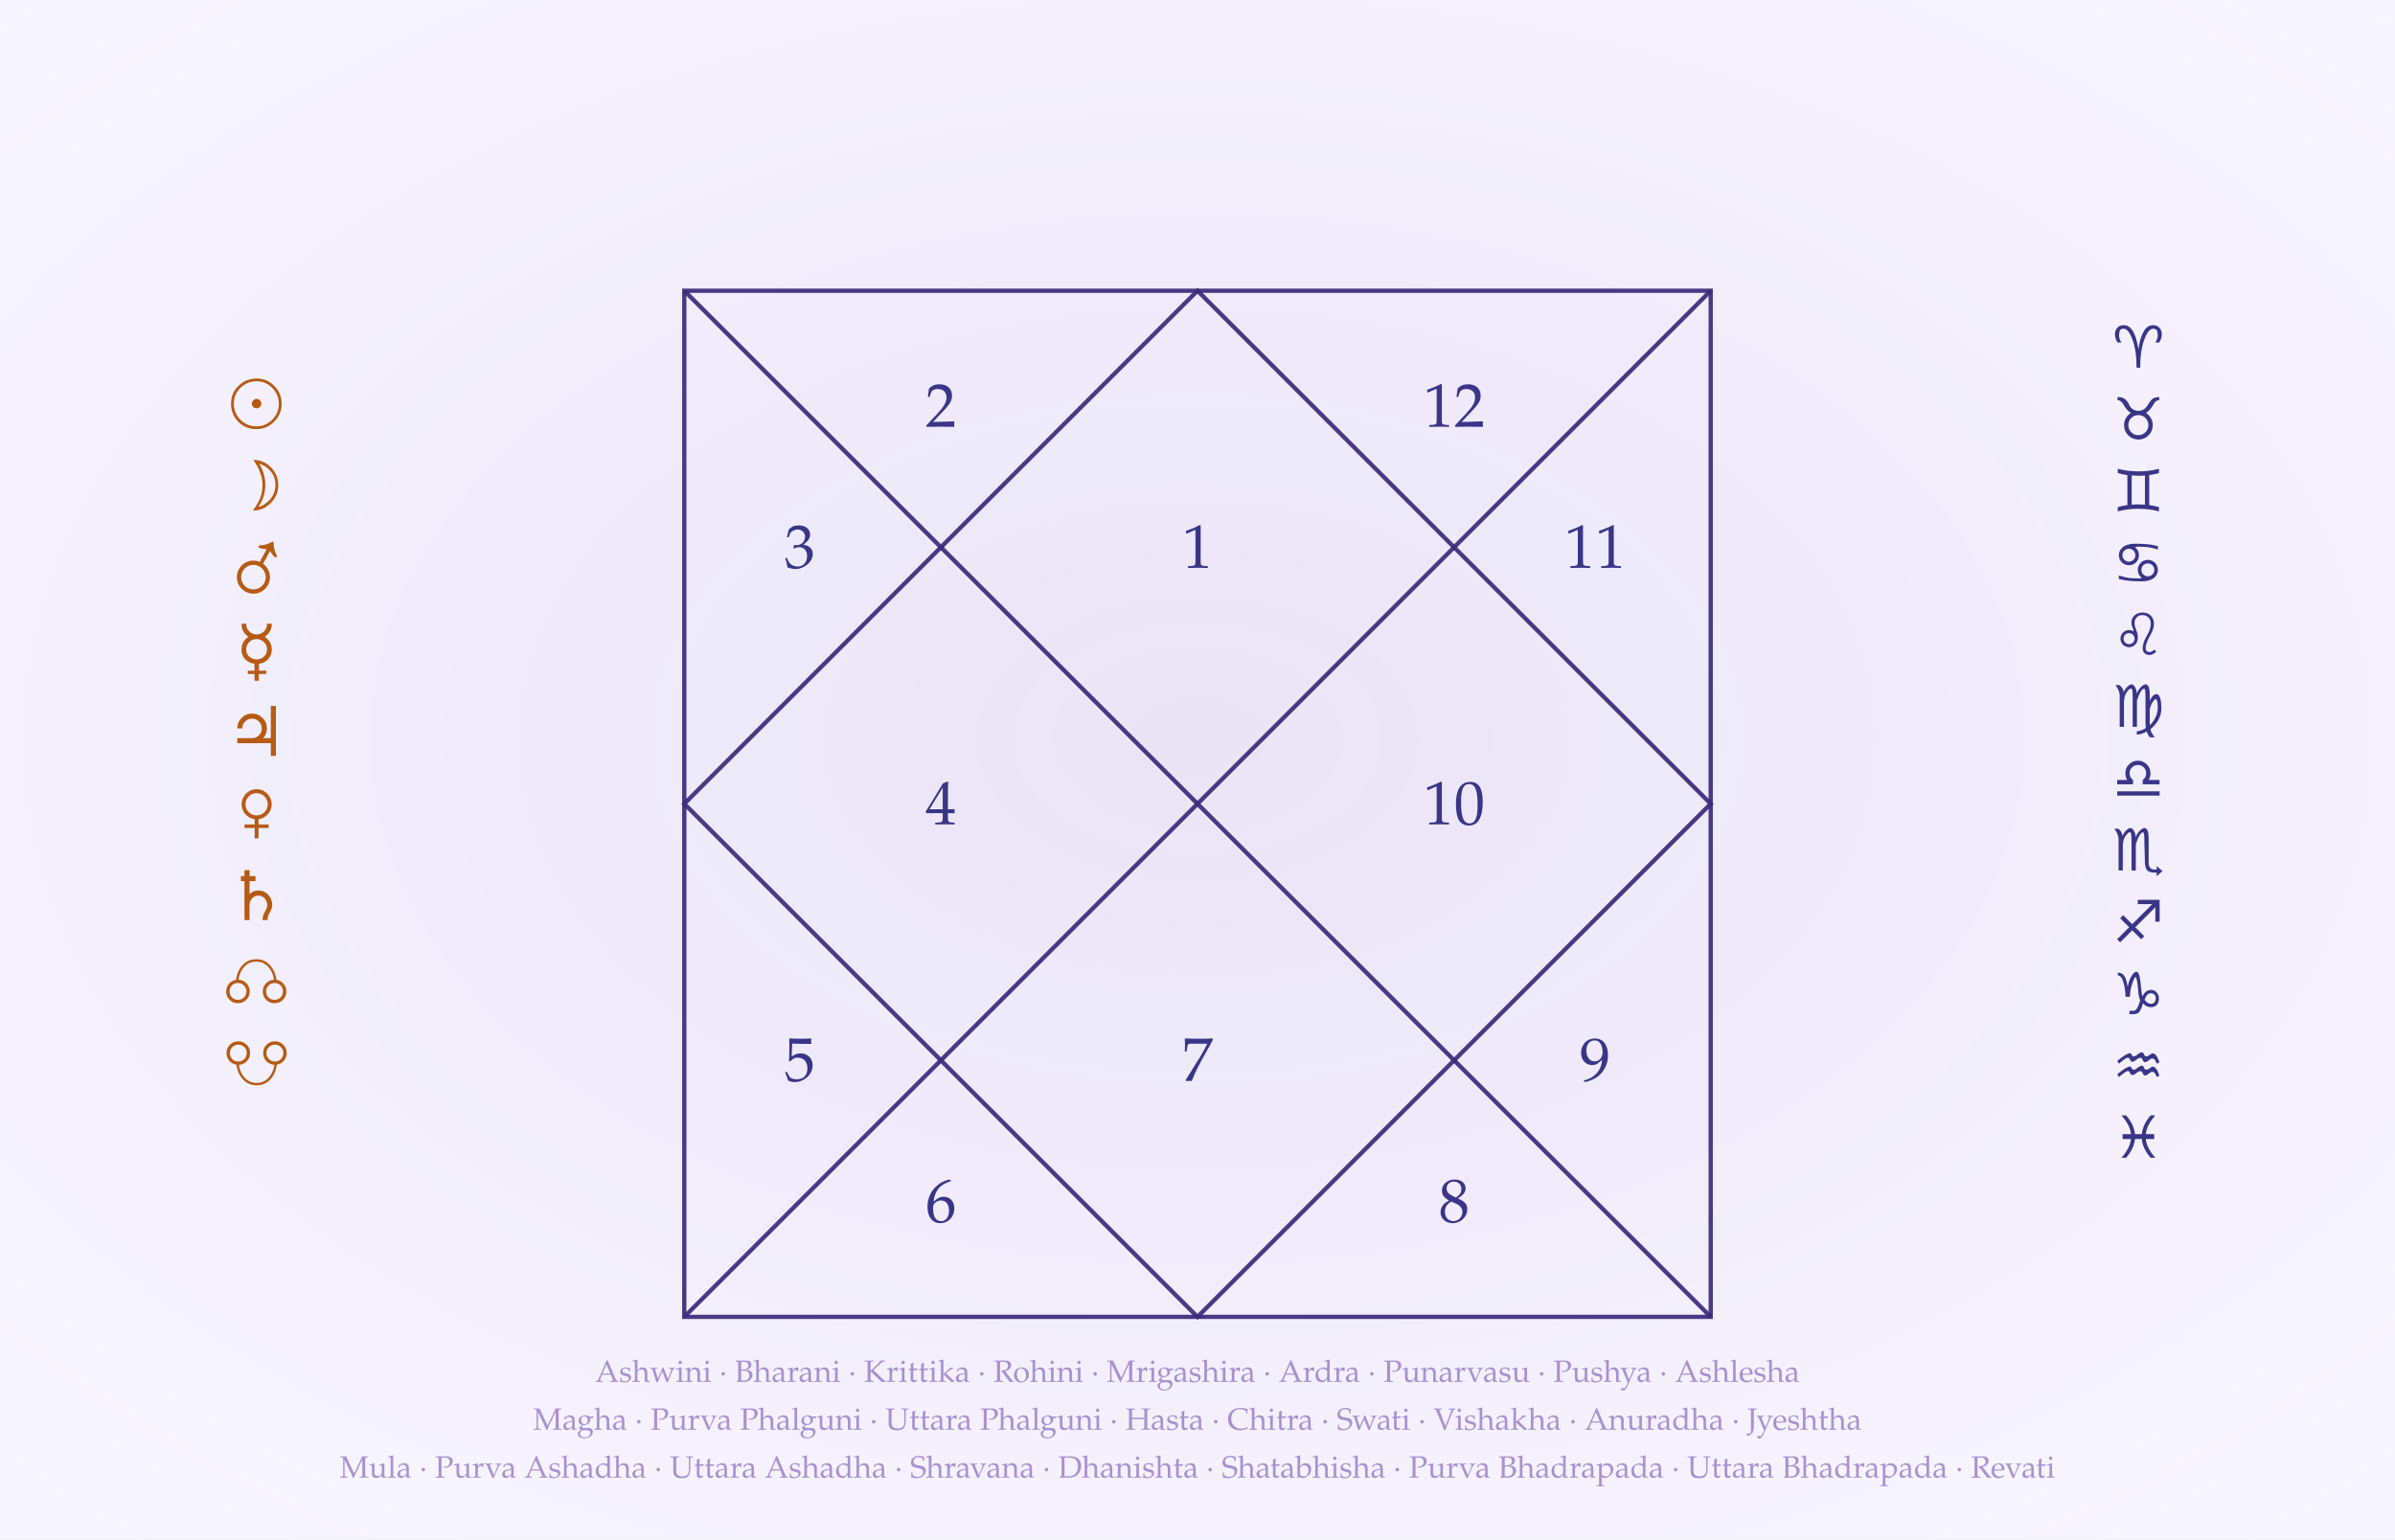
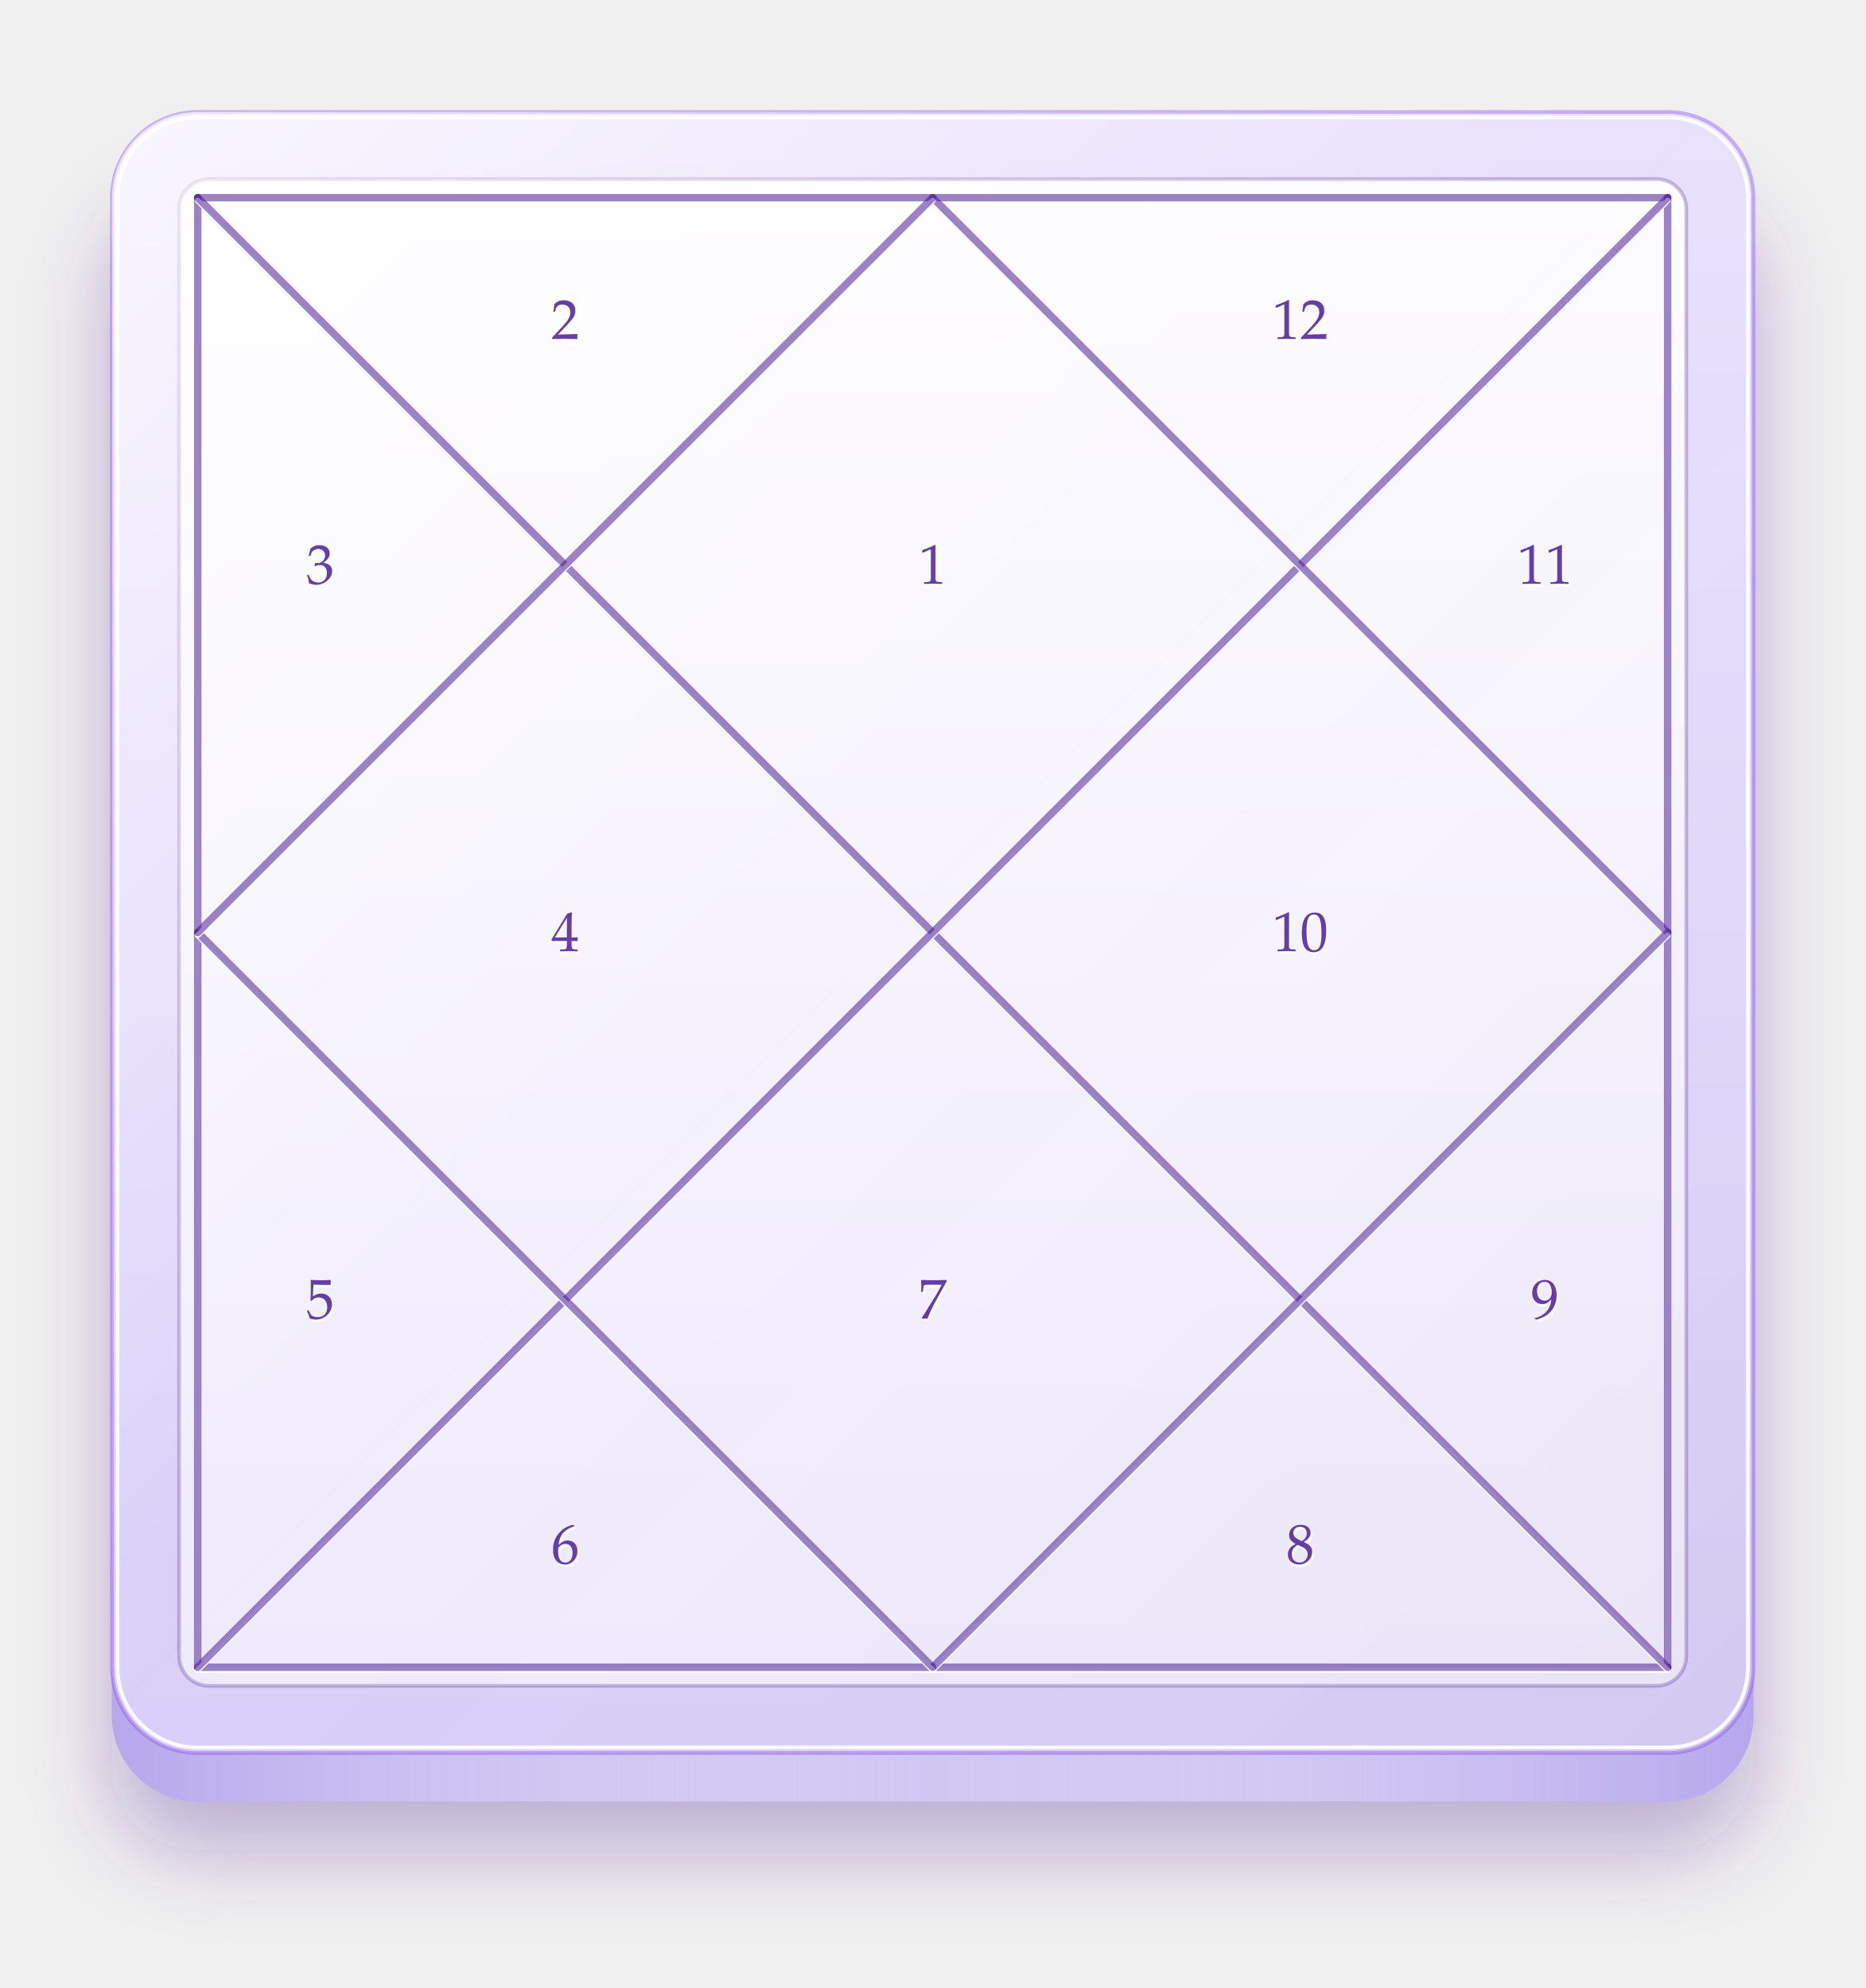
- <svg xmlns="http://www.w3.org/2000/svg" viewBox="0 0 1400 900" width="1400" height="900" role="img" aria-label="An empty North Indian house chart">
+ <svg xmlns="http://www.w3.org/2000/svg" viewBox="0 0 1000 1066" width="1000" height="1066" role="img" aria-label="An empty North Indian house chart">
  <defs>
-     <radialGradient id="vig" cx="50%" cy="48%" r="70%">
-       <stop offset="0%" stop-color="rgba(76,29,149,0.08)" />
-       <stop offset="55%" stop-color="rgba(76,29,149,0.08)" stop-opacity="0.4" />
-       <stop offset="100%" stop-color="#f7f5ff" stop-opacity="0" />
-     </radialGradient>
+     <linearGradient id="face" x1="0" y1="0" x2="0" y2="1">
+       <stop offset="0" stop-color="#fdfcff" />
+       <stop offset="1" stop-color="#efeafd" />
+     </linearGradient>
+     <linearGradient id="frame" x1="0" y1="0" x2="0" y2="1">
+       <stop offset="0" stop-color="#e9e2fc" />
+       <stop offset="1" stop-color="#d9cff8" />
+     </linearGradient>
+     <linearGradient id="side" x1="0" y1="0" x2="1" y2="0">
+       <stop offset="0" stop-color="#b7a8ec" />
+       <stop offset="0.5" stop-color="#ffffff" stop-opacity="0.35" />
+       <stop offset="1" stop-color="#b7a8ec" />
+     </linearGradient>
+     <linearGradient id="sheen" x1="0" y1="0" x2="1" y2="1">
+       <stop offset="0" stop-color="#ffffff" stop-opacity="0.7" />
+       <stop offset="0.45" stop-color="#ffffff" stop-opacity="0" />
+       <stop offset="1" stop-color="#000000" stop-opacity="0.03" />
+     </linearGradient>
+     <filter id="blur" x="-20%" y="-20%" width="140%" height="140%">
+       <feGaussianBlur stdDeviation="22" />
+     </filter>
  </defs>
-   <rect width="1400" height="900" fill="#f7f5ff" />
-   <rect width="1400" height="900" fill="url(#vig)" />
-   <g>
-     <g stroke="rgba(59,42,122,0.92)" stroke-width="2.5" fill="none">
-       <rect x="400" y="170" width="600" height="600" />
-       <line x1="400" y1="170" x2="1000" y2="770" />
-       <line x1="1000" y1="170" x2="400" y2="770" />
-       <polygon points="700,170 1000,470 700,770 400,470" />
-     </g>
-     <text x="700" y="332" text-anchor="middle" font-size="36" fill="rgba(49,46,129,0.95)" font-family="'Iowan Old Style','Palatino Linotype','Book Antiqua',Georgia,serif">1</text>
-     <text x="550" y="249.5" text-anchor="middle" font-size="36" fill="rgba(49,46,129,0.95)" font-family="'Iowan Old Style','Palatino Linotype','Book Antiqua',Georgia,serif">2</text>
-     <text x="467.5" y="332" text-anchor="middle" font-size="36" fill="rgba(49,46,129,0.95)" font-family="'Iowan Old Style','Palatino Linotype','Book Antiqua',Georgia,serif">3</text>
-     <text x="550" y="482" text-anchor="middle" font-size="36" fill="rgba(49,46,129,0.95)" font-family="'Iowan Old Style','Palatino Linotype','Book Antiqua',Georgia,serif">4</text>
-     <text x="467.5" y="632" text-anchor="middle" font-size="36" fill="rgba(49,46,129,0.95)" font-family="'Iowan Old Style','Palatino Linotype','Book Antiqua',Georgia,serif">5</text>
-     <text x="550" y="714.5" text-anchor="middle" font-size="36" fill="rgba(49,46,129,0.95)" font-family="'Iowan Old Style','Palatino Linotype','Book Antiqua',Georgia,serif">6</text>
-     <text x="700" y="632" text-anchor="middle" font-size="36" fill="rgba(49,46,129,0.95)" font-family="'Iowan Old Style','Palatino Linotype','Book Antiqua',Georgia,serif">7</text>
-     <text x="850" y="714.5" text-anchor="middle" font-size="36" fill="rgba(49,46,129,0.95)" font-family="'Iowan Old Style','Palatino Linotype','Book Antiqua',Georgia,serif">8</text>
-     <text x="932.5" y="632" text-anchor="middle" font-size="36" fill="rgba(49,46,129,0.95)" font-family="'Iowan Old Style','Palatino Linotype','Book Antiqua',Georgia,serif">9</text>
-     <text x="850" y="482" text-anchor="middle" font-size="36" fill="rgba(49,46,129,0.95)" font-family="'Iowan Old Style','Palatino Linotype','Book Antiqua',Georgia,serif">10</text>
-     <text x="932.5" y="332" text-anchor="middle" font-size="36" fill="rgba(49,46,129,0.95)" font-family="'Iowan Old Style','Palatino Linotype','Book Antiqua',Georgia,serif">11</text>
-     <text x="850" y="249.5" text-anchor="middle" font-size="36" fill="rgba(49,46,129,0.95)" font-family="'Iowan Old Style','Palatino Linotype','Book Antiqua',Georgia,serif">12</text>
-   </g>
-   <text x="150" y="250" text-anchor="middle" font-size="40" fill="rgba(180,83,9,0.95)" font-family="'Iowan Old Style','Palatino Linotype','Book Antiqua',Georgia,serif">☉</text>
-   <text x="150" y="298" text-anchor="middle" font-size="40" fill="rgba(180,83,9,0.95)" font-family="'Iowan Old Style','Palatino Linotype','Book Antiqua',Georgia,serif">☽</text>
-   <text x="150" y="346" text-anchor="middle" font-size="40" fill="rgba(180,83,9,0.95)" font-family="'Iowan Old Style','Palatino Linotype','Book Antiqua',Georgia,serif">♂</text>
-   <text x="150" y="394" text-anchor="middle" font-size="40" fill="rgba(180,83,9,0.95)" font-family="'Iowan Old Style','Palatino Linotype','Book Antiqua',Georgia,serif">☿</text>
-   <text x="150" y="442" text-anchor="middle" font-size="40" fill="rgba(180,83,9,0.95)" font-family="'Iowan Old Style','Palatino Linotype','Book Antiqua',Georgia,serif">♃</text>
-   <text x="150" y="490" text-anchor="middle" font-size="40" fill="rgba(180,83,9,0.95)" font-family="'Iowan Old Style','Palatino Linotype','Book Antiqua',Georgia,serif">♀</text>
-   <text x="150" y="538" text-anchor="middle" font-size="40" fill="rgba(180,83,9,0.95)" font-family="'Iowan Old Style','Palatino Linotype','Book Antiqua',Georgia,serif">♄</text>
-   <text x="150" y="586" text-anchor="middle" font-size="40" fill="rgba(180,83,9,0.95)" font-family="'Iowan Old Style','Palatino Linotype','Book Antiqua',Georgia,serif">☊</text>
-   <text x="150" y="634" text-anchor="middle" font-size="40" fill="rgba(180,83,9,0.95)" font-family="'Iowan Old Style','Palatino Linotype','Book Antiqua',Georgia,serif">☋</text>
-   <text x="1250" y="215" text-anchor="middle" font-size="34" fill="rgba(49,46,129,0.95)" font-family="'Iowan Old Style','Palatino Linotype','Book Antiqua',Georgia,serif">♈</text>
-   <text x="1250" y="257" text-anchor="middle" font-size="34" fill="rgba(49,46,129,0.95)" font-family="'Iowan Old Style','Palatino Linotype','Book Antiqua',Georgia,serif">♉</text>
-   <text x="1250" y="299" text-anchor="middle" font-size="34" fill="rgba(49,46,129,0.95)" font-family="'Iowan Old Style','Palatino Linotype','Book Antiqua',Georgia,serif">♊</text>
-   <text x="1250" y="341" text-anchor="middle" font-size="34" fill="rgba(49,46,129,0.95)" font-family="'Iowan Old Style','Palatino Linotype','Book Antiqua',Georgia,serif">♋</text>
-   <text x="1250" y="383" text-anchor="middle" font-size="34" fill="rgba(49,46,129,0.95)" font-family="'Iowan Old Style','Palatino Linotype','Book Antiqua',Georgia,serif">♌</text>
-   <text x="1250" y="425" text-anchor="middle" font-size="34" fill="rgba(49,46,129,0.95)" font-family="'Iowan Old Style','Palatino Linotype','Book Antiqua',Georgia,serif">♍</text>
-   <text x="1250" y="467" text-anchor="middle" font-size="34" fill="rgba(49,46,129,0.95)" font-family="'Iowan Old Style','Palatino Linotype','Book Antiqua',Georgia,serif">♎</text>
-   <text x="1250" y="509" text-anchor="middle" font-size="34" fill="rgba(49,46,129,0.95)" font-family="'Iowan Old Style','Palatino Linotype','Book Antiqua',Georgia,serif">♏</text>
-   <text x="1250" y="551" text-anchor="middle" font-size="34" fill="rgba(49,46,129,0.95)" font-family="'Iowan Old Style','Palatino Linotype','Book Antiqua',Georgia,serif">♐</text>
-   <text x="1250" y="593" text-anchor="middle" font-size="34" fill="rgba(49,46,129,0.95)" font-family="'Iowan Old Style','Palatino Linotype','Book Antiqua',Georgia,serif">♑</text>
-   <text x="1250" y="635" text-anchor="middle" font-size="34" fill="rgba(49,46,129,0.95)" font-family="'Iowan Old Style','Palatino Linotype','Book Antiqua',Georgia,serif">♒</text>
-   <text x="1250" y="677" text-anchor="middle" font-size="34" fill="rgba(49,46,129,0.95)" font-family="'Iowan Old Style','Palatino Linotype','Book Antiqua',Georgia,serif">♓</text>
-   <text x="700" y="808" text-anchor="middle" font-size="18" fill="rgba(76,29,149,0.45)" font-family="'Iowan Old Style','Palatino Linotype','Book Antiqua',Georgia,serif">Ashwini  ·  Bharani  ·  Krittika  ·  Rohini  ·  Mrigashira  ·  Ardra  ·  Punarvasu  ·  Pushya  ·  Ashlesha</text>
-   <text x="700" y="836" text-anchor="middle" font-size="18" fill="rgba(76,29,149,0.45)" font-family="'Iowan Old Style','Palatino Linotype','Book Antiqua',Georgia,serif">Magha  ·  Purva Phalguni  ·  Uttara Phalguni  ·  Hasta  ·  Chitra  ·  Swati  ·  Vishakha  ·  Anuradha  ·  Jyeshtha</text>
-   <text x="700" y="864" text-anchor="middle" font-size="18" fill="rgba(76,29,149,0.45)" font-family="'Iowan Old Style','Palatino Linotype','Book Antiqua',Georgia,serif">Mula  ·  Purva Ashadha  ·  Uttara Ashadha  ·  Shravana  ·  Dhanishta  ·  Shatabhisha  ·  Purva Bhadrapada  ·  Uttara Bhadrapada  ·  Revati</text>
+   <rect x="60" y="112" width="880" height="880" rx="46" fill="rgba(76,29,149,0.32)" filter="url(#blur)" />
+   <rect x="60" y="86" width="880" height="880" rx="46" fill="#b7a8ec" />
+   <rect x="60" y="86" width="880" height="880" rx="46" fill="url(#side)" />
+   <rect x="60" y="60" width="880" height="880" rx="46" fill="url(#frame)" stroke="rgba(124,58,237,0.35)" stroke-width="2" />
+   <rect x="96" y="96" width="808" height="808" rx="16" fill="url(#face)" />
+   <rect x="96" y="96" width="808" height="808" rx="16" fill="none" stroke="rgba(76,29,149,0.55)" stroke-width="2" opacity="0.5" />
+   <rect x="60" y="60" width="880" height="880" rx="46" fill="url(#sheen)" />
+   <rect x="63" y="63" width="874" height="874" rx="43" fill="none" stroke="#ffffff" stroke-opacity="0.9" stroke-width="2" />
+   <line x1="106.0" y1="107.6" x2="894.0" y2="107.6" stroke="rgba(255,255,255,0.95)" stroke-width="3" stroke-linecap="round" />
+   <line x1="106.0" y1="106.0" x2="894.0" y2="106.0" stroke="rgba(76,29,149,0.55)" stroke-width="4" stroke-linecap="round" />
+   <line x1="894.0" y1="107.6" x2="894.0" y2="895.6" stroke="rgba(255,255,255,0.95)" stroke-width="3" stroke-linecap="round" />
+   <line x1="894.0" y1="106.0" x2="894.0" y2="894.0" stroke="rgba(76,29,149,0.55)" stroke-width="4" stroke-linecap="round" />
+   <line x1="894.0" y1="895.6" x2="106.0" y2="895.6" stroke="rgba(255,255,255,0.95)" stroke-width="3" stroke-linecap="round" />
+   <line x1="894.0" y1="894.0" x2="106.0" y2="894.0" stroke="rgba(76,29,149,0.55)" stroke-width="4" stroke-linecap="round" />
+   <line x1="106.0" y1="895.6" x2="106.0" y2="107.6" stroke="rgba(255,255,255,0.95)" stroke-width="3" stroke-linecap="round" />
+   <line x1="106.0" y1="894.0" x2="106.0" y2="106.0" stroke="rgba(76,29,149,0.55)" stroke-width="4" stroke-linecap="round" />
+   <line x1="106.0" y1="107.6" x2="894.0" y2="895.6" stroke="rgba(255,255,255,0.95)" stroke-width="3" stroke-linecap="round" />
+   <line x1="106.0" y1="106.0" x2="894.0" y2="894.0" stroke="rgba(76,29,149,0.55)" stroke-width="4" stroke-linecap="round" />
+   <line x1="894.0" y1="107.6" x2="106.0" y2="895.6" stroke="rgba(255,255,255,0.95)" stroke-width="3" stroke-linecap="round" />
+   <line x1="894.0" y1="106.0" x2="106.0" y2="894.0" stroke="rgba(76,29,149,0.55)" stroke-width="4" stroke-linecap="round" />
+   <line x1="500.0" y1="107.6" x2="894.0" y2="501.6" stroke="rgba(255,255,255,0.95)" stroke-width="3" stroke-linecap="round" />
+   <line x1="500.0" y1="106.0" x2="894.0" y2="500.0" stroke="rgba(76,29,149,0.55)" stroke-width="4" stroke-linecap="round" />
+   <line x1="894.0" y1="501.6" x2="500.0" y2="895.6" stroke="rgba(255,255,255,0.95)" stroke-width="3" stroke-linecap="round" />
+   <line x1="894.0" y1="500.0" x2="500.0" y2="894.0" stroke="rgba(76,29,149,0.55)" stroke-width="4" stroke-linecap="round" />
+   <line x1="500.0" y1="895.6" x2="106.0" y2="501.6" stroke="rgba(255,255,255,0.95)" stroke-width="3" stroke-linecap="round" />
+   <line x1="500.0" y1="894.0" x2="106.0" y2="500.0" stroke="rgba(76,29,149,0.55)" stroke-width="4" stroke-linecap="round" />
+   <line x1="106.0" y1="501.6" x2="500.0" y2="107.6" stroke="rgba(255,255,255,0.95)" stroke-width="3" stroke-linecap="round" />
+   <line x1="106.0" y1="500.0" x2="500.0" y2="106.0" stroke="rgba(76,29,149,0.55)" stroke-width="4" stroke-linecap="round" />
+   <text x="501.0" y="314.4" text-anchor="middle" font-size="30" fill="rgba(255,255,255,0.95)" font-family="'Iowan Old Style','Palatino Linotype','Book Antiqua',Georgia,serif">1</text>
+   <text x="500.0" y="313.0" text-anchor="middle" font-size="30" fill="rgba(76,29,149,0.85)" font-family="'Iowan Old Style','Palatino Linotype','Book Antiqua',Georgia,serif">1</text>
+   <text x="304.0" y="183.1" text-anchor="middle" font-size="30" fill="rgba(255,255,255,0.95)" font-family="'Iowan Old Style','Palatino Linotype','Book Antiqua',Georgia,serif">2</text>
+   <text x="303.0" y="181.7" text-anchor="middle" font-size="30" fill="rgba(76,29,149,0.85)" font-family="'Iowan Old Style','Palatino Linotype','Book Antiqua',Georgia,serif">2</text>
+   <text x="172.7" y="314.4" text-anchor="middle" font-size="30" fill="rgba(255,255,255,0.95)" font-family="'Iowan Old Style','Palatino Linotype','Book Antiqua',Georgia,serif">3</text>
+   <text x="171.7" y="313.0" text-anchor="middle" font-size="30" fill="rgba(76,29,149,0.85)" font-family="'Iowan Old Style','Palatino Linotype','Book Antiqua',Georgia,serif">3</text>
+   <text x="304.0" y="511.4" text-anchor="middle" font-size="30" fill="rgba(255,255,255,0.95)" font-family="'Iowan Old Style','Palatino Linotype','Book Antiqua',Georgia,serif">4</text>
+   <text x="303.0" y="510.0" text-anchor="middle" font-size="30" fill="rgba(76,29,149,0.85)" font-family="'Iowan Old Style','Palatino Linotype','Book Antiqua',Georgia,serif">4</text>
+   <text x="172.7" y="708.4" text-anchor="middle" font-size="30" fill="rgba(255,255,255,0.95)" font-family="'Iowan Old Style','Palatino Linotype','Book Antiqua',Georgia,serif">5</text>
+   <text x="171.7" y="707.0" text-anchor="middle" font-size="30" fill="rgba(76,29,149,0.85)" font-family="'Iowan Old Style','Palatino Linotype','Book Antiqua',Georgia,serif">5</text>
+   <text x="304.0" y="839.7" text-anchor="middle" font-size="30" fill="rgba(255,255,255,0.95)" font-family="'Iowan Old Style','Palatino Linotype','Book Antiqua',Georgia,serif">6</text>
+   <text x="303.0" y="838.3" text-anchor="middle" font-size="30" fill="rgba(76,29,149,0.85)" font-family="'Iowan Old Style','Palatino Linotype','Book Antiqua',Georgia,serif">6</text>
+   <text x="501.0" y="708.4" text-anchor="middle" font-size="30" fill="rgba(255,255,255,0.95)" font-family="'Iowan Old Style','Palatino Linotype','Book Antiqua',Georgia,serif">7</text>
+   <text x="500.0" y="707.0" text-anchor="middle" font-size="30" fill="rgba(76,29,149,0.85)" font-family="'Iowan Old Style','Palatino Linotype','Book Antiqua',Georgia,serif">7</text>
+   <text x="698.0" y="839.7" text-anchor="middle" font-size="30" fill="rgba(255,255,255,0.95)" font-family="'Iowan Old Style','Palatino Linotype','Book Antiqua',Georgia,serif">8</text>
+   <text x="697.0" y="838.3" text-anchor="middle" font-size="30" fill="rgba(76,29,149,0.85)" font-family="'Iowan Old Style','Palatino Linotype','Book Antiqua',Georgia,serif">8</text>
+   <text x="829.3" y="708.4" text-anchor="middle" font-size="30" fill="rgba(255,255,255,0.95)" font-family="'Iowan Old Style','Palatino Linotype','Book Antiqua',Georgia,serif">9</text>
+   <text x="828.3" y="707.0" text-anchor="middle" font-size="30" fill="rgba(76,29,149,0.85)" font-family="'Iowan Old Style','Palatino Linotype','Book Antiqua',Georgia,serif">9</text>
+   <text x="698.0" y="511.4" text-anchor="middle" font-size="30" fill="rgba(255,255,255,0.95)" font-family="'Iowan Old Style','Palatino Linotype','Book Antiqua',Georgia,serif">10</text>
+   <text x="697.0" y="510.0" text-anchor="middle" font-size="30" fill="rgba(76,29,149,0.85)" font-family="'Iowan Old Style','Palatino Linotype','Book Antiqua',Georgia,serif">10</text>
+   <text x="829.3" y="314.4" text-anchor="middle" font-size="30" fill="rgba(255,255,255,0.95)" font-family="'Iowan Old Style','Palatino Linotype','Book Antiqua',Georgia,serif">11</text>
+   <text x="828.3" y="313.0" text-anchor="middle" font-size="30" fill="rgba(76,29,149,0.85)" font-family="'Iowan Old Style','Palatino Linotype','Book Antiqua',Georgia,serif">11</text>
+   <text x="698.0" y="183.1" text-anchor="middle" font-size="30" fill="rgba(255,255,255,0.95)" font-family="'Iowan Old Style','Palatino Linotype','Book Antiqua',Georgia,serif">12</text>
+   <text x="697.0" y="181.7" text-anchor="middle" font-size="30" fill="rgba(76,29,149,0.85)" font-family="'Iowan Old Style','Palatino Linotype','Book Antiqua',Georgia,serif">12</text>
</svg>
